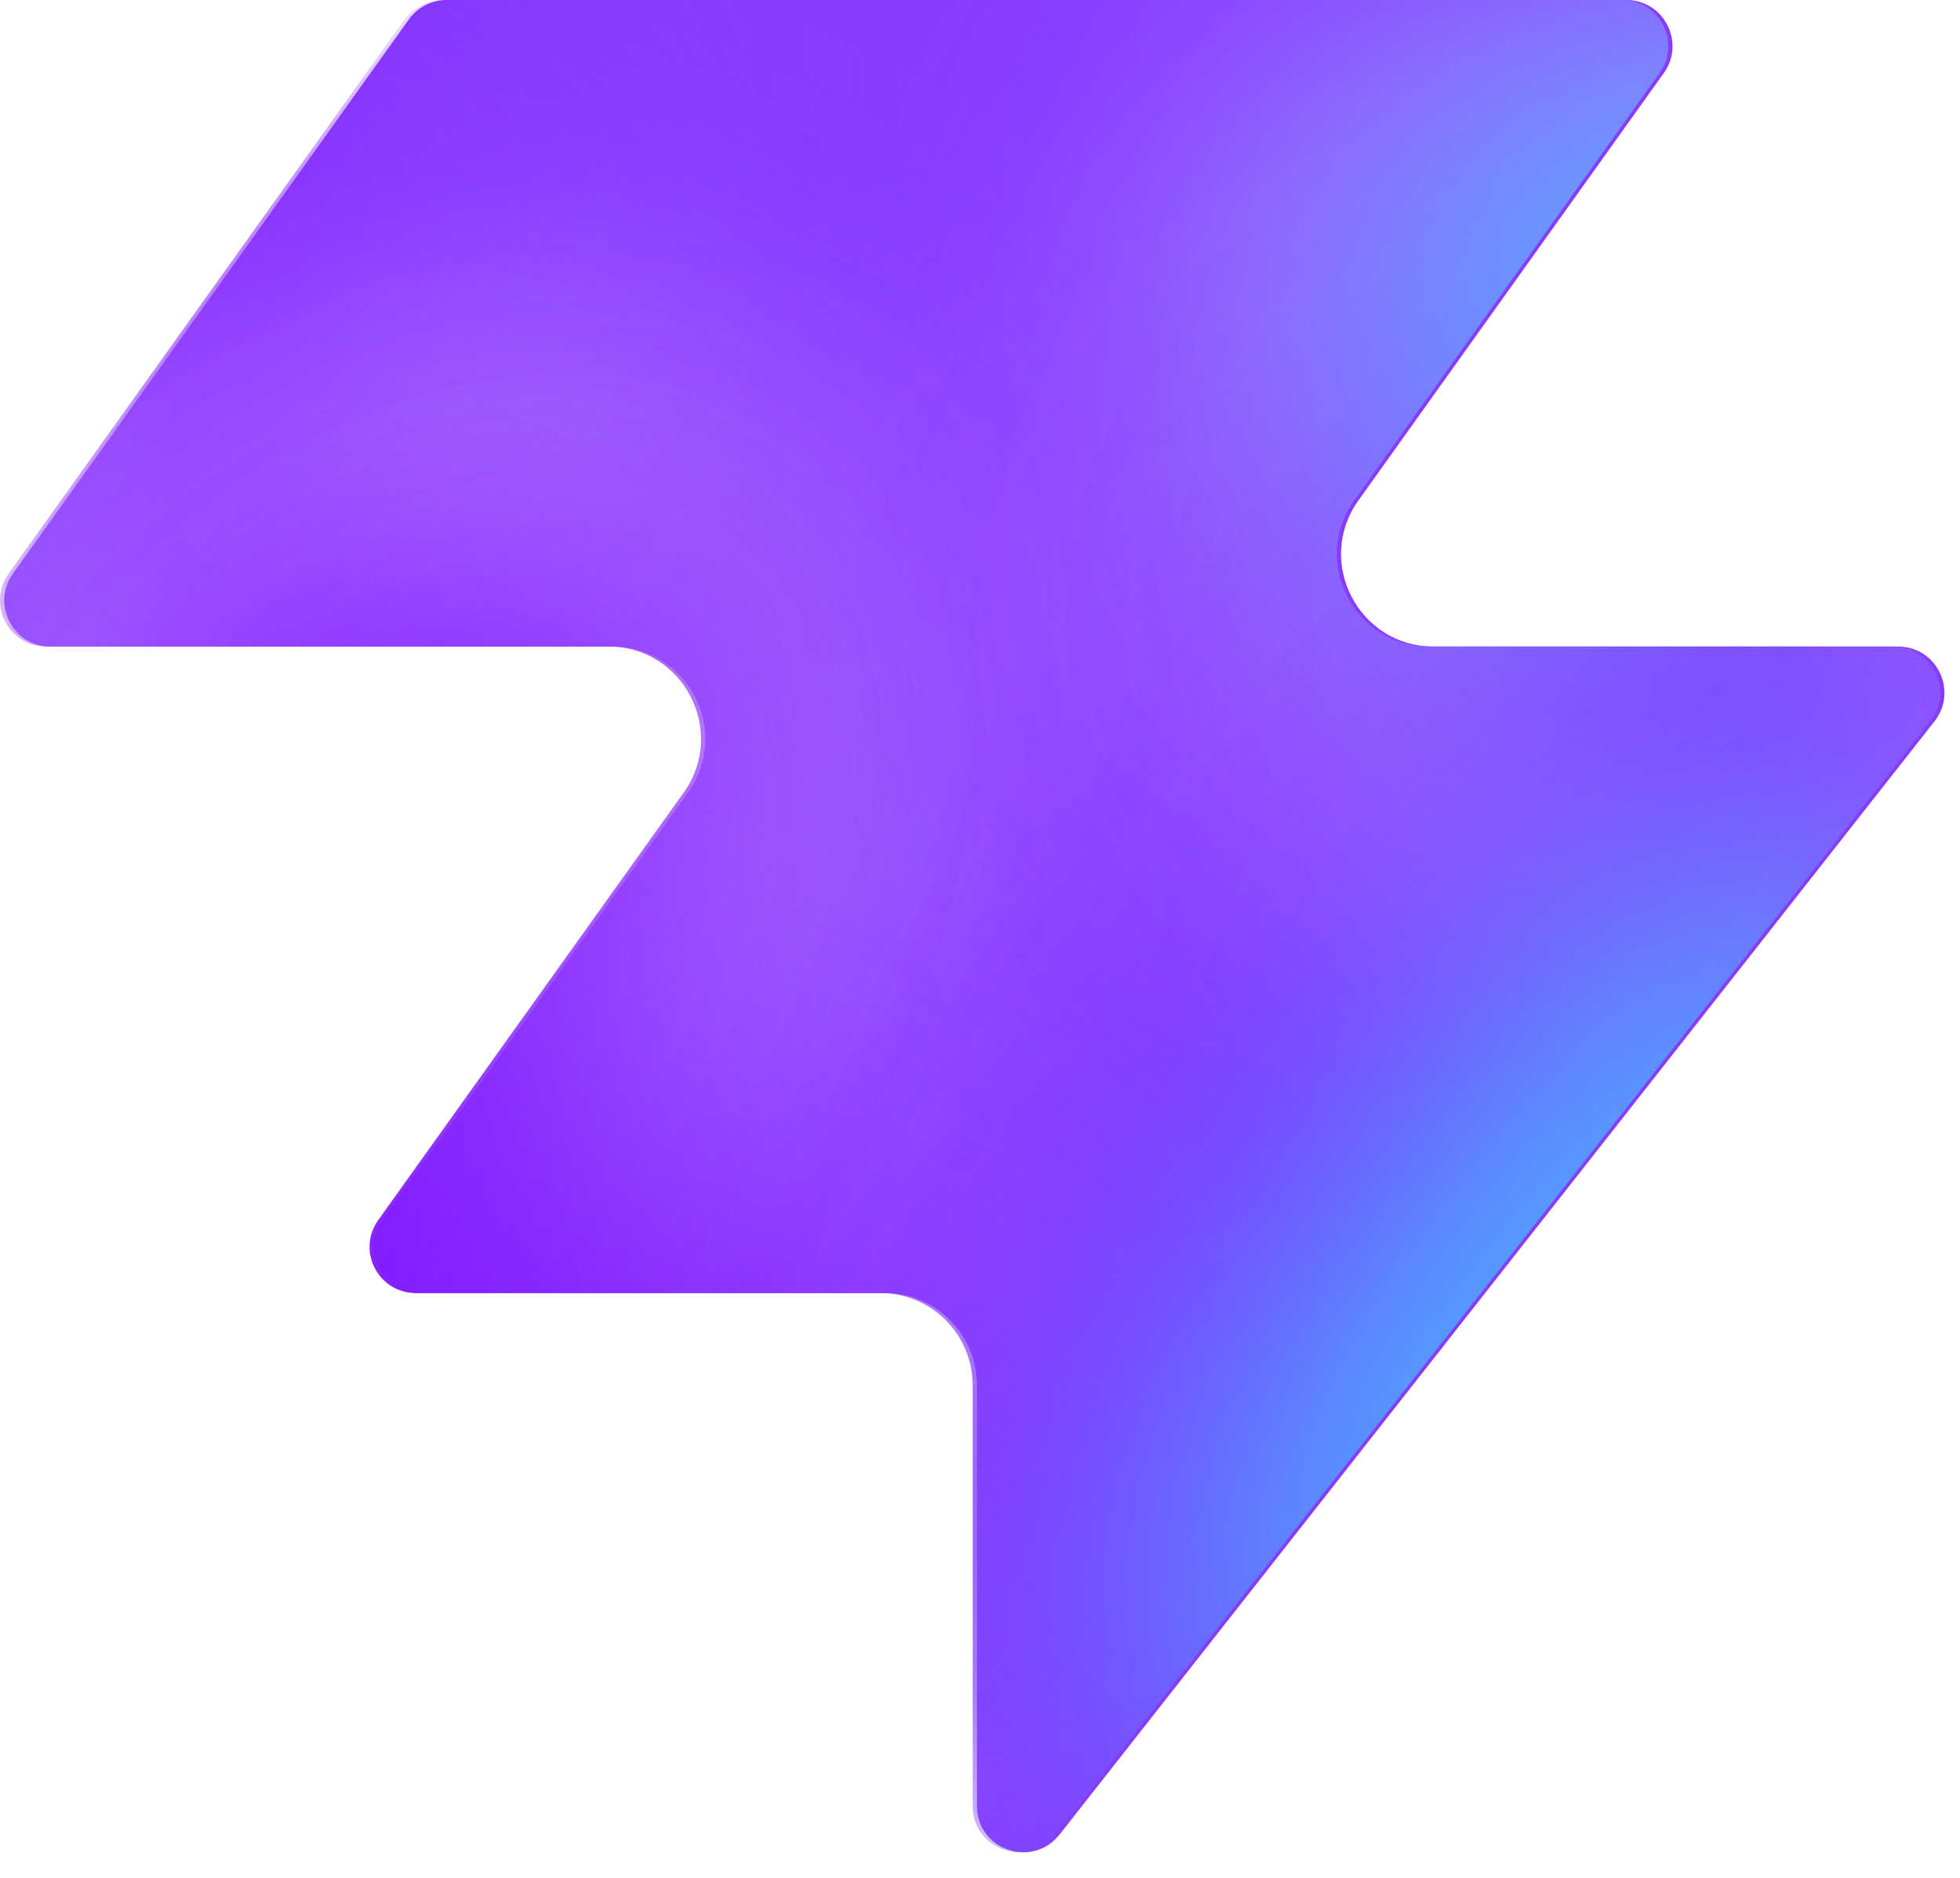
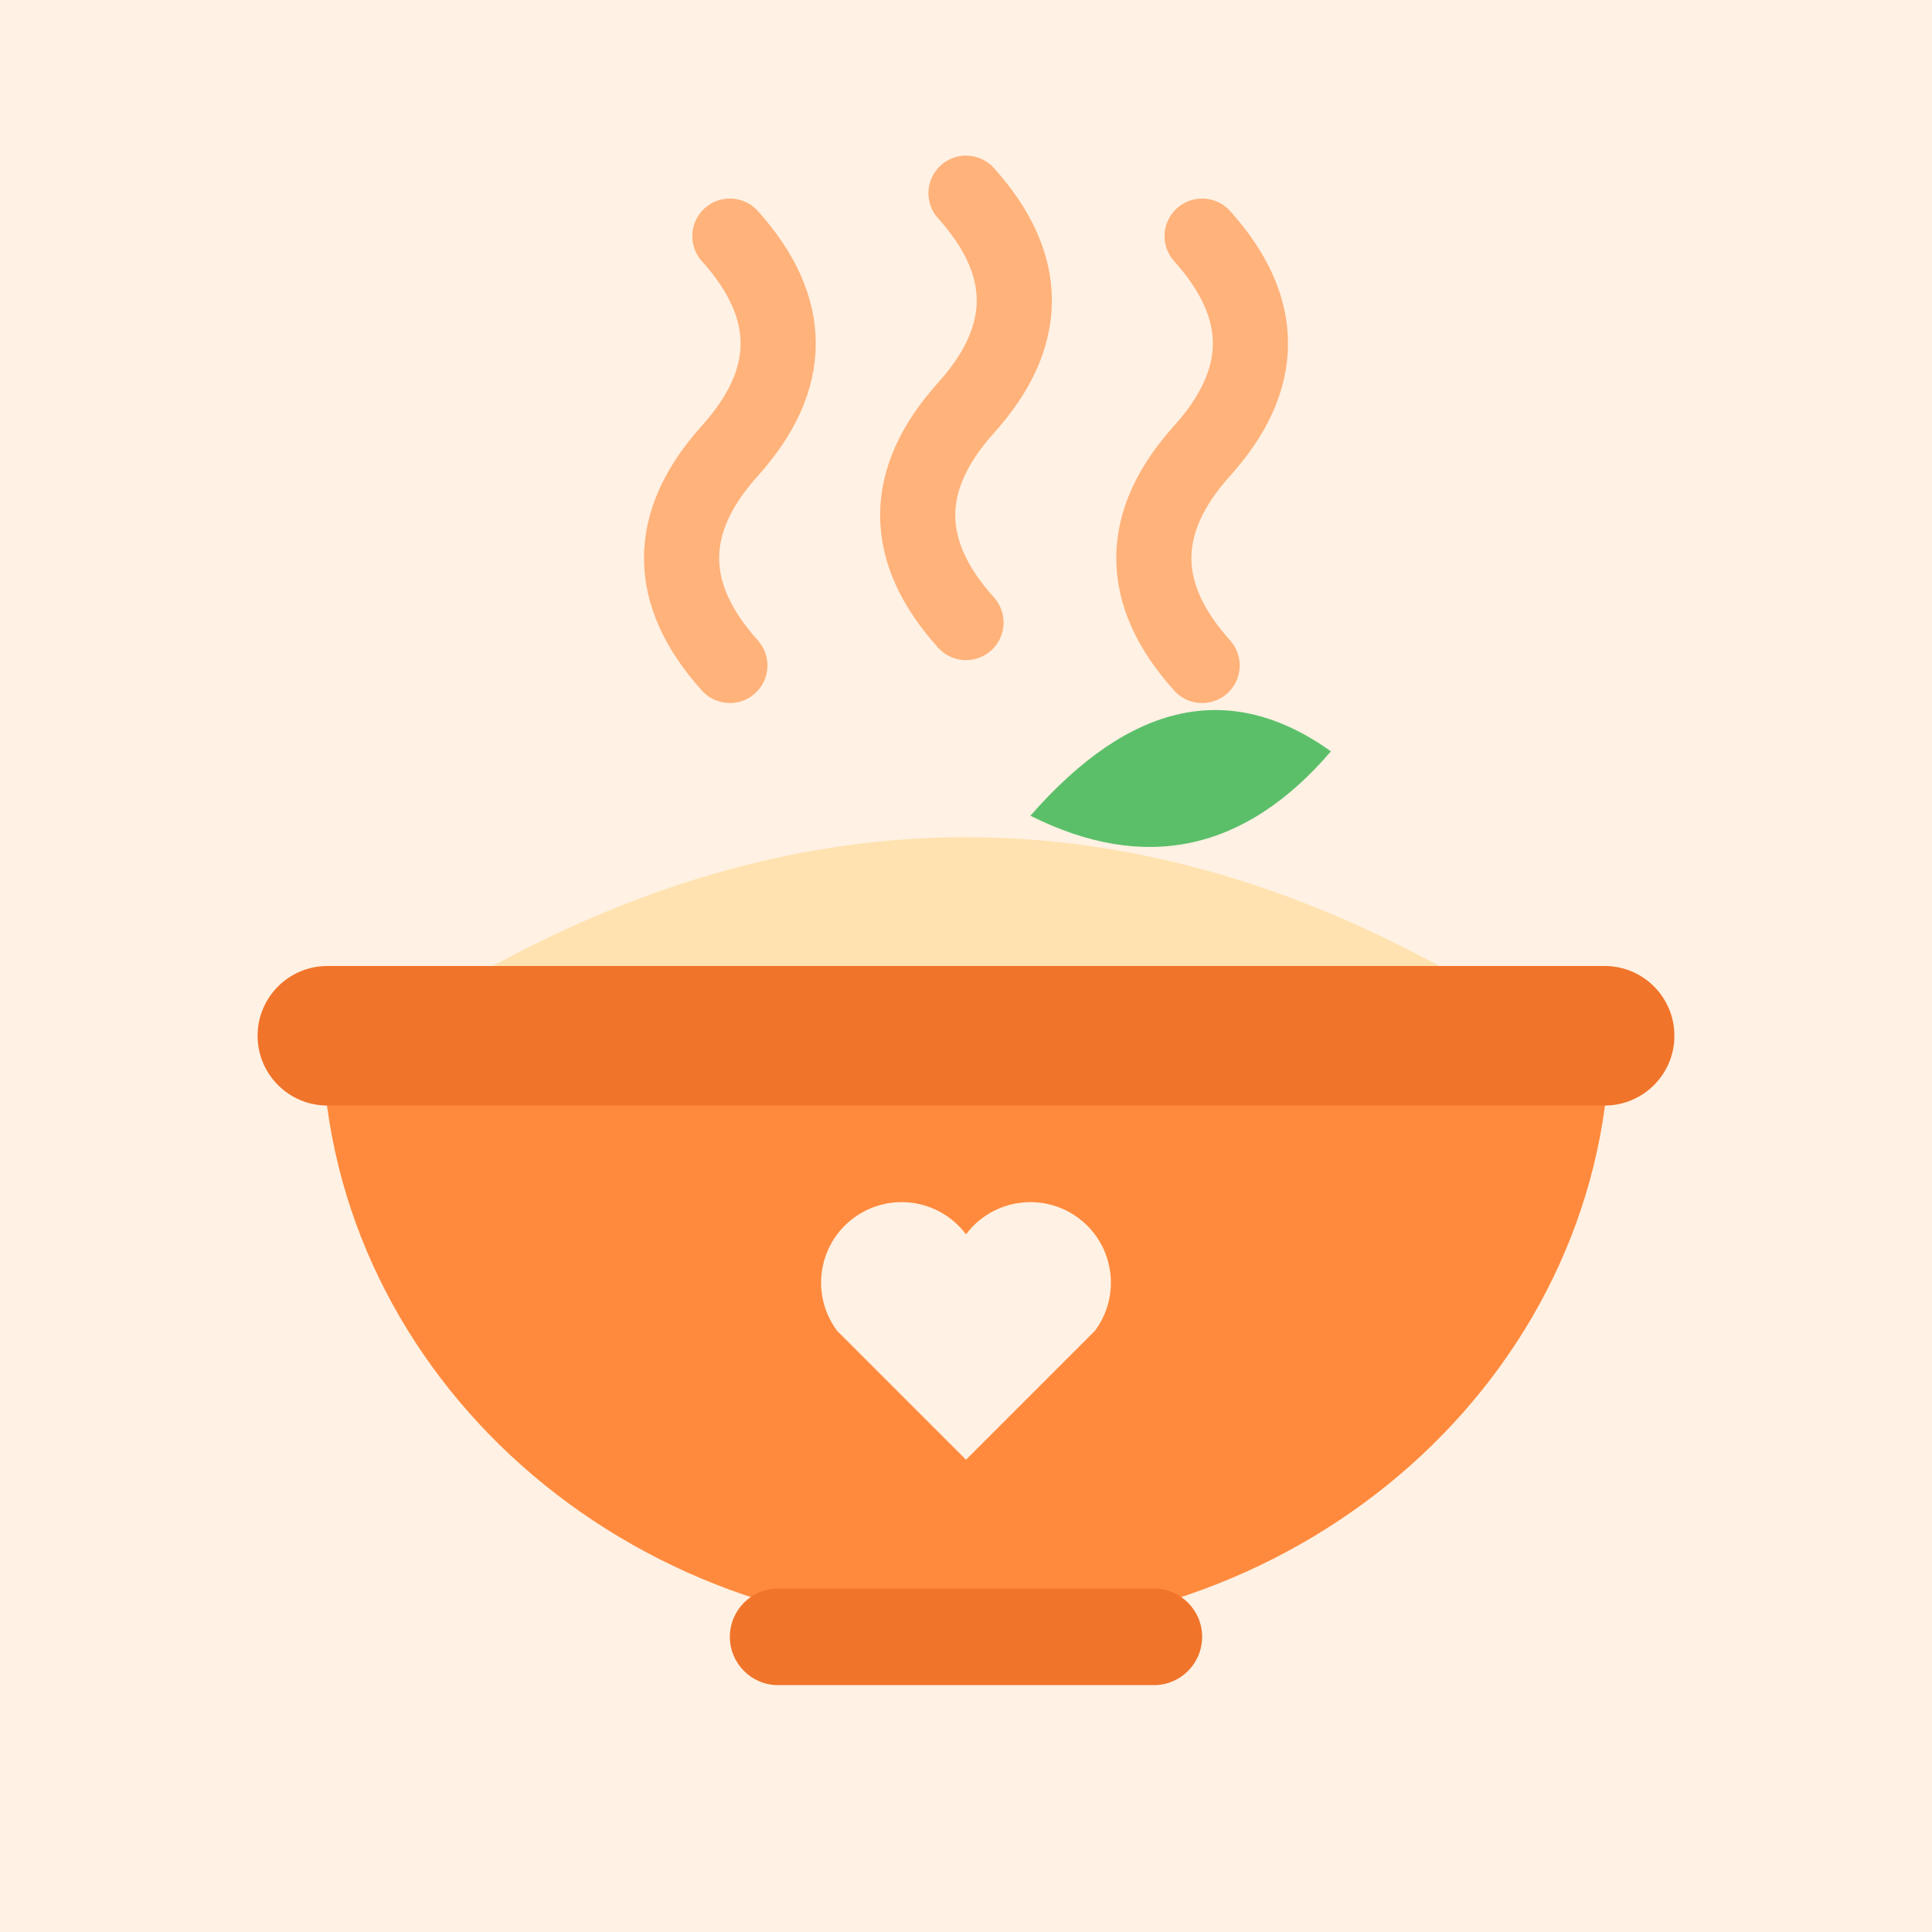
- <svg xmlns="http://www.w3.org/2000/svg" width="48" height="46" fill="none" viewBox="0 0 48 46">
-   <path fill="#863bff" d="M25.946 44.938c-.664.845-2.021.375-2.021-.698V33.937a2.26 2.26 0 0 0-2.262-2.262H10.287c-.92 0-1.456-1.04-.92-1.788l7.48-10.471c1.07-1.497 0-3.578-1.842-3.578H1.237c-.92 0-1.456-1.04-.92-1.788L10.013.474c.214-.297.556-.474.92-.474h28.894c.92 0 1.456 1.04.92 1.788l-7.48 10.471c-1.07 1.498 0 3.579 1.842 3.579h11.377c.943 0 1.473 1.088.89 1.83L25.947 44.94z" style="fill:#863bff;fill:color(display-p3 .525 .23 1);fill-opacity:1" />
-   <mask id="a" width="48" height="46" x="0" y="0" maskUnits="userSpaceOnUse" style="mask-type:alpha">
-     <path fill="#000" d="M25.842 44.938c-.664.844-2.021.375-2.021-.698V33.937a2.26 2.26 0 0 0-2.262-2.262H10.183c-.92 0-1.456-1.04-.92-1.788l7.48-10.471c1.07-1.498 0-3.579-1.842-3.579H1.133c-.92 0-1.456-1.04-.92-1.787L9.91.473c.214-.297.556-.474.92-.474h28.894c.92 0 1.456 1.04.92 1.788l-7.48 10.471c-1.07 1.498 0 3.578 1.842 3.578h11.377c.943 0 1.473 1.088.89 1.832L25.843 44.94z" style="fill:#000;fill-opacity:1" />
-   </mask>
-   <g mask="url(#a)">
-     <g filter="url(#b)">
-       <ellipse cx="5.508" cy="14.704" fill="#ede6ff" rx="5.508" ry="14.704" style="fill:#ede6ff;fill:color(display-p3 .927 .903 1);fill-opacity:1" transform="matrix(.00324 1 1 -.00324 -4.47 31.516)" />
-     </g>
-     <g filter="url(#c)">
-       <ellipse cx="10.399" cy="29.851" fill="#ede6ff" rx="10.399" ry="29.851" style="fill:#ede6ff;fill:color(display-p3 .927 .903 1);fill-opacity:1" transform="matrix(.00324 1 1 -.00324 -39.328 7.883)" />
-     </g>
-     <g filter="url(#d)">
-       <ellipse cx="5.508" cy="30.487" fill="#7e14ff" rx="5.508" ry="30.487" style="fill:#7e14ff;fill:color(display-p3 .492 .077 1);fill-opacity:1" transform="rotate(89.814 -25.913 -14.639)scale(1 -1)" />
-     </g>
-     <g filter="url(#e)">
-       <ellipse cx="5.508" cy="30.599" fill="#7e14ff" rx="5.508" ry="30.599" style="fill:#7e14ff;fill:color(display-p3 .492 .077 1);fill-opacity:1" transform="rotate(89.814 -32.644 -3.334)scale(1 -1)" />
-     </g>
-     <g filter="url(#f)">
-       <ellipse cx="5.508" cy="30.599" fill="#7e14ff" rx="5.508" ry="30.599" style="fill:#7e14ff;fill:color(display-p3 .492 .077 1);fill-opacity:1" transform="matrix(.00324 1 1 -.00324 -34.34 30.47)" />
-     </g>
-     <g filter="url(#g)">
-       <ellipse cx="14.072" cy="22.078" fill="#ede6ff" rx="14.072" ry="22.078" style="fill:#ede6ff;fill:color(display-p3 .927 .903 1);fill-opacity:1" transform="rotate(93.35 24.506 48.493)scale(-1 1)" />
-     </g>
-     <g filter="url(#h)">
-       <ellipse cx="3.47" cy="21.501" fill="#7e14ff" rx="3.47" ry="21.501" style="fill:#7e14ff;fill:color(display-p3 .492 .077 1);fill-opacity:1" transform="rotate(89.009 28.708 47.59)scale(-1 1)" />
-     </g>
-     <g filter="url(#i)">
-       <ellipse cx="3.47" cy="21.501" fill="#7e14ff" rx="3.47" ry="21.501" style="fill:#7e14ff;fill:color(display-p3 .492 .077 1);fill-opacity:1" transform="rotate(89.009 28.708 47.59)scale(-1 1)" />
-     </g>
-     <g filter="url(#j)">
-       <ellipse cx=".387" cy="8.972" fill="#7e14ff" rx="4.407" ry="29.108" style="fill:#7e14ff;fill:color(display-p3 .492 .077 1);fill-opacity:1" transform="rotate(39.51 .387 8.972)" />
-     </g>
-     <g filter="url(#k)">
-       <ellipse cx="47.523" cy="-6.092" fill="#7e14ff" rx="4.407" ry="29.108" style="fill:#7e14ff;fill:color(display-p3 .492 .077 1);fill-opacity:1" transform="rotate(37.892 47.523 -6.092)" />
-     </g>
-     <g filter="url(#l)">
-       <ellipse cx="41.412" cy="6.333" fill="#47bfff" rx="5.971" ry="9.665" style="fill:#47bfff;fill:color(display-p3 .28 .748 1);fill-opacity:1" transform="rotate(37.892 41.412 6.333)" />
-     </g>
-     <g filter="url(#m)">
-       <ellipse cx="-1.879" cy="38.332" fill="#7e14ff" rx="4.407" ry="29.108" style="fill:#7e14ff;fill:color(display-p3 .492 .077 1);fill-opacity:1" transform="rotate(37.892 -1.88 38.332)" />
-     </g>
-     <g filter="url(#n)">
-       <ellipse cx="-1.879" cy="38.332" fill="#7e14ff" rx="4.407" ry="29.108" style="fill:#7e14ff;fill:color(display-p3 .492 .077 1);fill-opacity:1" transform="rotate(37.892 -1.88 38.332)" />
-     </g>
-     <g filter="url(#o)">
-       <ellipse cx="35.651" cy="29.907" fill="#7e14ff" rx="4.407" ry="29.108" style="fill:#7e14ff;fill:color(display-p3 .492 .077 1);fill-opacity:1" transform="rotate(37.892 35.651 29.907)" />
-     </g>
-     <g filter="url(#p)">
-       <ellipse cx="38.418" cy="32.4" fill="#47bfff" rx="5.971" ry="15.297" style="fill:#47bfff;fill:color(display-p3 .28 .748 1);fill-opacity:1" transform="rotate(37.892 38.418 32.4)" />
-     </g>
+ <svg xmlns="http://www.w3.org/2000/svg" viewBox="0 0 180 180" width="180" height="180">
+   <rect width="180" height="180" fill="#FFF1E3" />
+   <g fill="none" stroke="#FFB27A" stroke-width="7" stroke-linecap="round">
+     <path d="M68 62 q-9 -10 0 -20 q9 -10 0 -20" />
+     <path d="M90 58 q-9 -10 0 -20 q9 -10 0 -20" />
+     <path d="M112 62 q-9 -10 0 -20 q9 -10 0 -20" />
  </g>
-   <defs>
-     <filter id="b" width="60.045" height="41.654" x="-19.77" y="16.149" color-interpolation-filters="sRGB" filterUnits="userSpaceOnUse">
-       <feFlood flood-opacity="0" result="BackgroundImageFix" />
-       <feBlend in="SourceGraphic" in2="BackgroundImageFix" result="shape" />
-       <feGaussianBlur result="effect1_foregroundBlur_2002_17158" stdDeviation="7.659" />
-     </filter>
-     <filter id="c" width="90.34" height="51.437" x="-54.613" y="-7.533" color-interpolation-filters="sRGB" filterUnits="userSpaceOnUse">
-       <feFlood flood-opacity="0" result="BackgroundImageFix" />
-       <feBlend in="SourceGraphic" in2="BackgroundImageFix" result="shape" />
-       <feGaussianBlur result="effect1_foregroundBlur_2002_17158" stdDeviation="7.659" />
-     </filter>
-     <filter id="d" width="79.355" height="29.4" x="-49.64" y="2.03" color-interpolation-filters="sRGB" filterUnits="userSpaceOnUse">
-       <feFlood flood-opacity="0" result="BackgroundImageFix" />
-       <feBlend in="SourceGraphic" in2="BackgroundImageFix" result="shape" />
-       <feGaussianBlur result="effect1_foregroundBlur_2002_17158" stdDeviation="4.596" />
-     </filter>
-     <filter id="e" width="79.579" height="29.4" x="-45.045" y="20.029" color-interpolation-filters="sRGB" filterUnits="userSpaceOnUse">
-       <feFlood flood-opacity="0" result="BackgroundImageFix" />
-       <feBlend in="SourceGraphic" in2="BackgroundImageFix" result="shape" />
-       <feGaussianBlur result="effect1_foregroundBlur_2002_17158" stdDeviation="4.596" />
-     </filter>
-     <filter id="f" width="79.579" height="29.4" x="-43.513" y="21.178" color-interpolation-filters="sRGB" filterUnits="userSpaceOnUse">
-       <feFlood flood-opacity="0" result="BackgroundImageFix" />
-       <feBlend in="SourceGraphic" in2="BackgroundImageFix" result="shape" />
-       <feGaussianBlur result="effect1_foregroundBlur_2002_17158" stdDeviation="4.596" />
-     </filter>
-     <filter id="g" width="74.749" height="58.852" x="15.756" y="-17.901" color-interpolation-filters="sRGB" filterUnits="userSpaceOnUse">
-       <feFlood flood-opacity="0" result="BackgroundImageFix" />
-       <feBlend in="SourceGraphic" in2="BackgroundImageFix" result="shape" />
-       <feGaussianBlur result="effect1_foregroundBlur_2002_17158" stdDeviation="7.659" />
-     </filter>
-     <filter id="h" width="61.377" height="25.362" x="23.548" y="2.284" color-interpolation-filters="sRGB" filterUnits="userSpaceOnUse">
-       <feFlood flood-opacity="0" result="BackgroundImageFix" />
-       <feBlend in="SourceGraphic" in2="BackgroundImageFix" result="shape" />
-       <feGaussianBlur result="effect1_foregroundBlur_2002_17158" stdDeviation="4.596" />
-     </filter>
-     <filter id="i" width="61.377" height="25.362" x="23.548" y="2.284" color-interpolation-filters="sRGB" filterUnits="userSpaceOnUse">
-       <feFlood flood-opacity="0" result="BackgroundImageFix" />
-       <feBlend in="SourceGraphic" in2="BackgroundImageFix" result="shape" />
-       <feGaussianBlur result="effect1_foregroundBlur_2002_17158" stdDeviation="4.596" />
-     </filter>
-     <filter id="j" width="56.045" height="63.649" x="-27.636" y="-22.853" color-interpolation-filters="sRGB" filterUnits="userSpaceOnUse">
-       <feFlood flood-opacity="0" result="BackgroundImageFix" />
-       <feBlend in="SourceGraphic" in2="BackgroundImageFix" result="shape" />
-       <feGaussianBlur result="effect1_foregroundBlur_2002_17158" stdDeviation="4.596" />
-     </filter>
-     <filter id="k" width="54.814" height="64.646" x="20.116" y="-38.415" color-interpolation-filters="sRGB" filterUnits="userSpaceOnUse">
-       <feFlood flood-opacity="0" result="BackgroundImageFix" />
-       <feBlend in="SourceGraphic" in2="BackgroundImageFix" result="shape" />
-       <feGaussianBlur result="effect1_foregroundBlur_2002_17158" stdDeviation="4.596" />
-     </filter>
-     <filter id="l" width="33.541" height="35.313" x="24.641" y="-11.323" color-interpolation-filters="sRGB" filterUnits="userSpaceOnUse">
-       <feFlood flood-opacity="0" result="BackgroundImageFix" />
-       <feBlend in="SourceGraphic" in2="BackgroundImageFix" result="shape" />
-       <feGaussianBlur result="effect1_foregroundBlur_2002_17158" stdDeviation="4.596" />
-     </filter>
-     <filter id="m" width="54.814" height="64.646" x="-29.286" y="6.009" color-interpolation-filters="sRGB" filterUnits="userSpaceOnUse">
-       <feFlood flood-opacity="0" result="BackgroundImageFix" />
-       <feBlend in="SourceGraphic" in2="BackgroundImageFix" result="shape" />
-       <feGaussianBlur result="effect1_foregroundBlur_2002_17158" stdDeviation="4.596" />
-     </filter>
-     <filter id="n" width="54.814" height="64.646" x="-29.286" y="6.009" color-interpolation-filters="sRGB" filterUnits="userSpaceOnUse">
-       <feFlood flood-opacity="0" result="BackgroundImageFix" />
-       <feBlend in="SourceGraphic" in2="BackgroundImageFix" result="shape" />
-       <feGaussianBlur result="effect1_foregroundBlur_2002_17158" stdDeviation="4.596" />
-     </filter>
-     <filter id="o" width="54.814" height="64.646" x="8.244" y="-2.416" color-interpolation-filters="sRGB" filterUnits="userSpaceOnUse">
-       <feFlood flood-opacity="0" result="BackgroundImageFix" />
-       <feBlend in="SourceGraphic" in2="BackgroundImageFix" result="shape" />
-       <feGaussianBlur result="effect1_foregroundBlur_2002_17158" stdDeviation="4.596" />
-     </filter>
-     <filter id="p" width="39.409" height="43.623" x="18.713" y="10.588" color-interpolation-filters="sRGB" filterUnits="userSpaceOnUse">
-       <feFlood flood-opacity="0" result="BackgroundImageFix" />
-       <feBlend in="SourceGraphic" in2="BackgroundImageFix" result="shape" />
-       <feGaussianBlur result="effect1_foregroundBlur_2002_17158" stdDeviation="4.596" />
-     </filter>
-   </defs>
+   <path d="M36 96 Q90 60 144 96 Z" fill="#FFE2B0" />
+   <path d="M96 76 q14 -16 28 -6 q-12 14 -28 6 Z" fill="#5BBF6A" />
+   <path d="M30 96 A60 56 0 0 0 150 96 Z" fill="#FF8A3D" />
+   <rect x="24" y="90" width="132" height="13" rx="6.5" fill="#F0742A" />
+   <rect x="68" y="148" width="44" height="9" rx="4.5" fill="#F0742A" />
+   <path d="M90 136 l-12 -12 a7.5 7.5 0 0 1 12 -9 a7.5 7.5 0 0 1 12 9 Z" fill="#FFF1E3" />
</svg>
